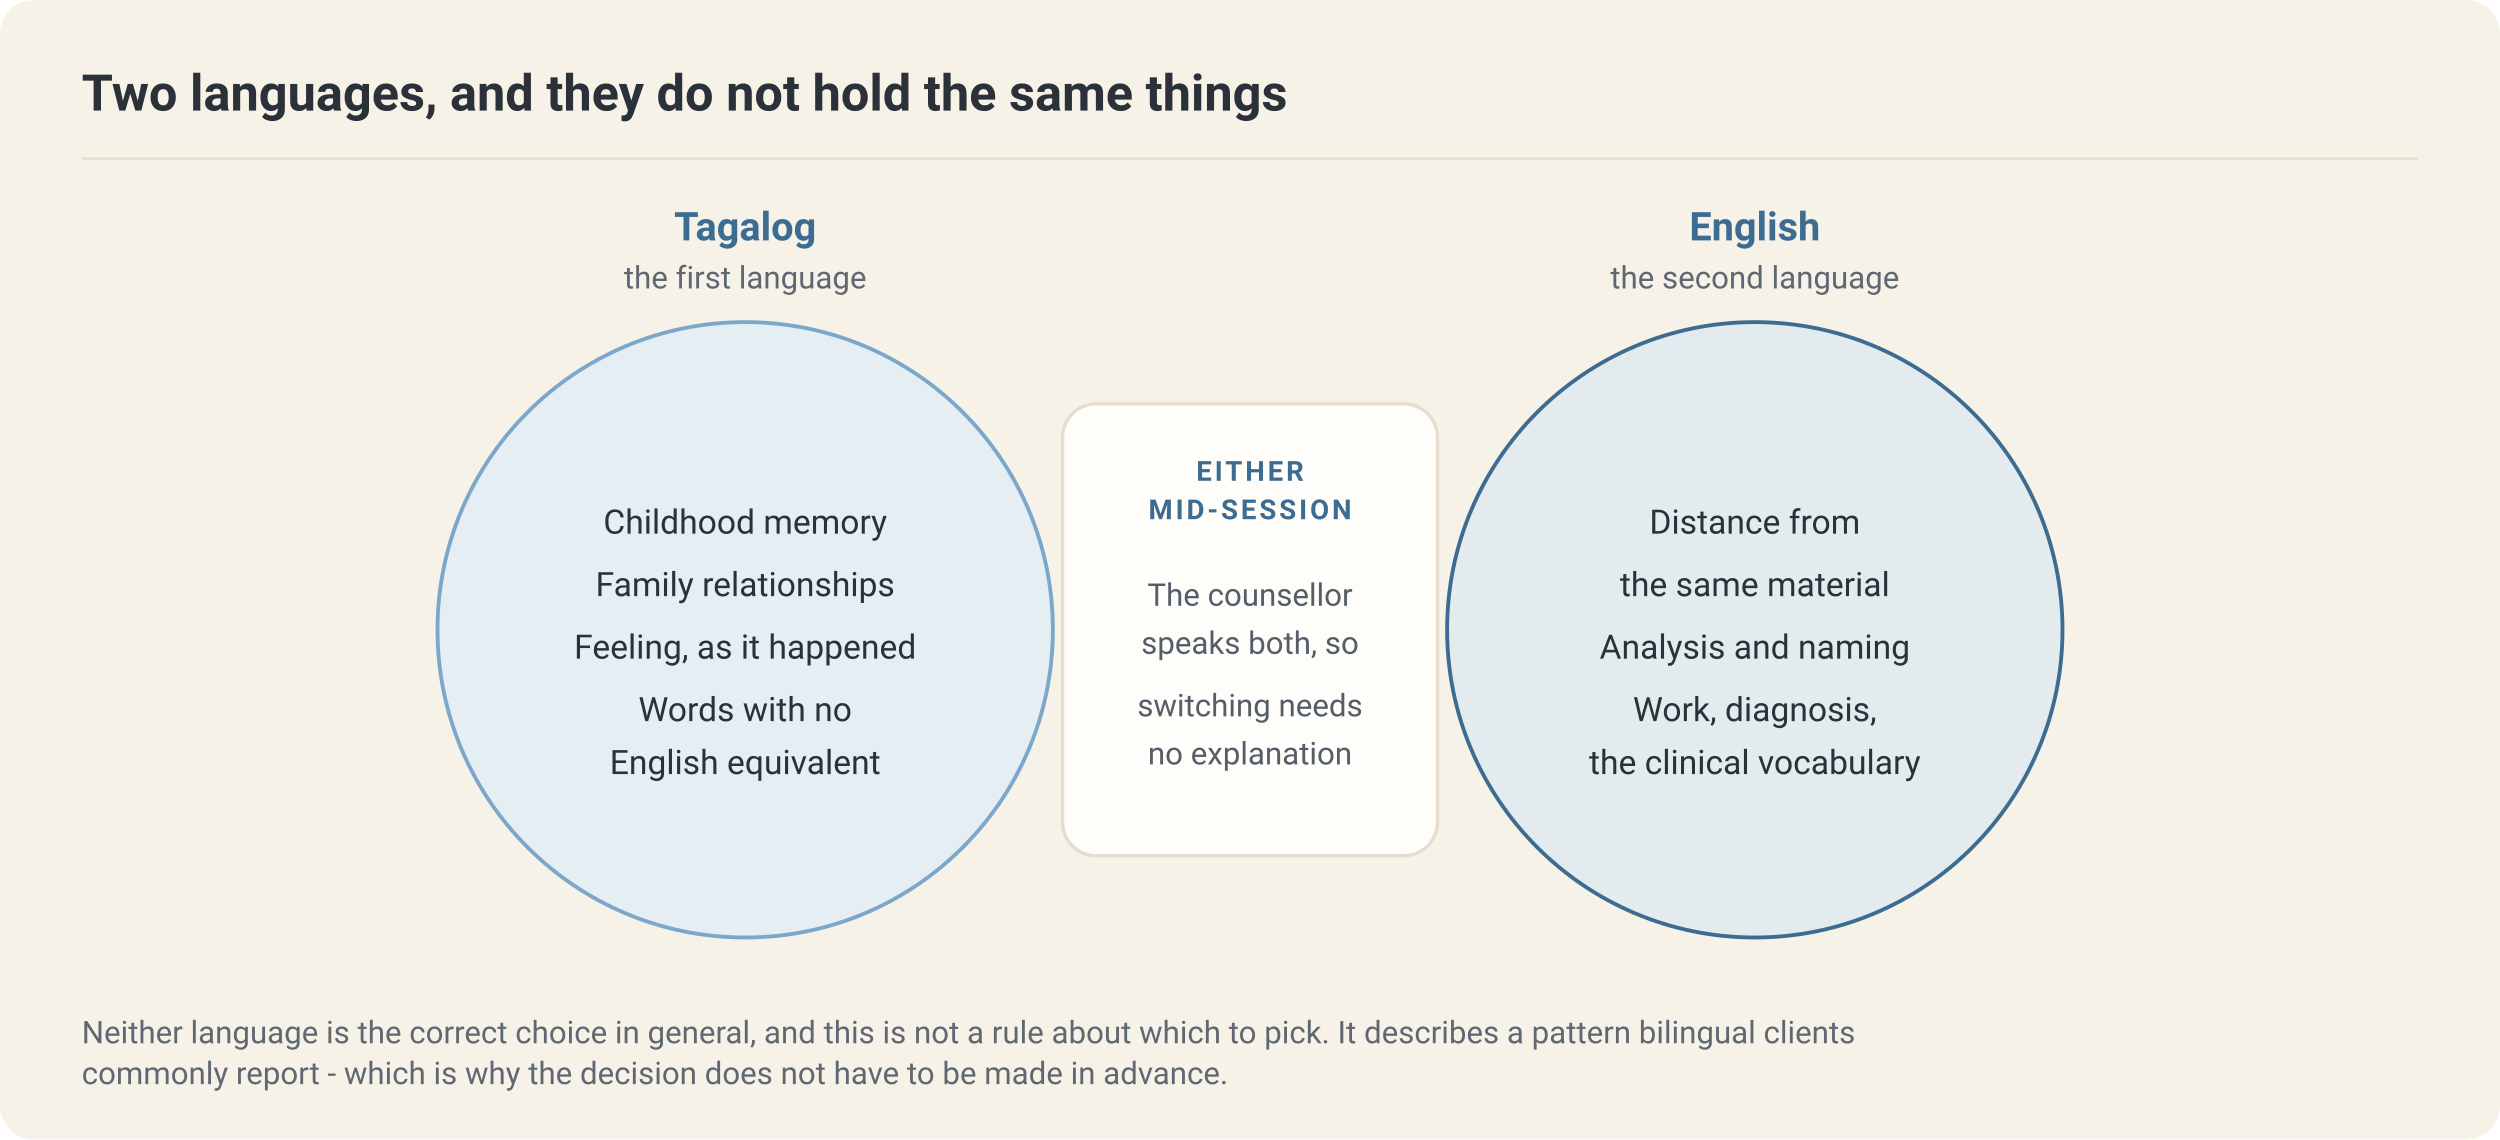
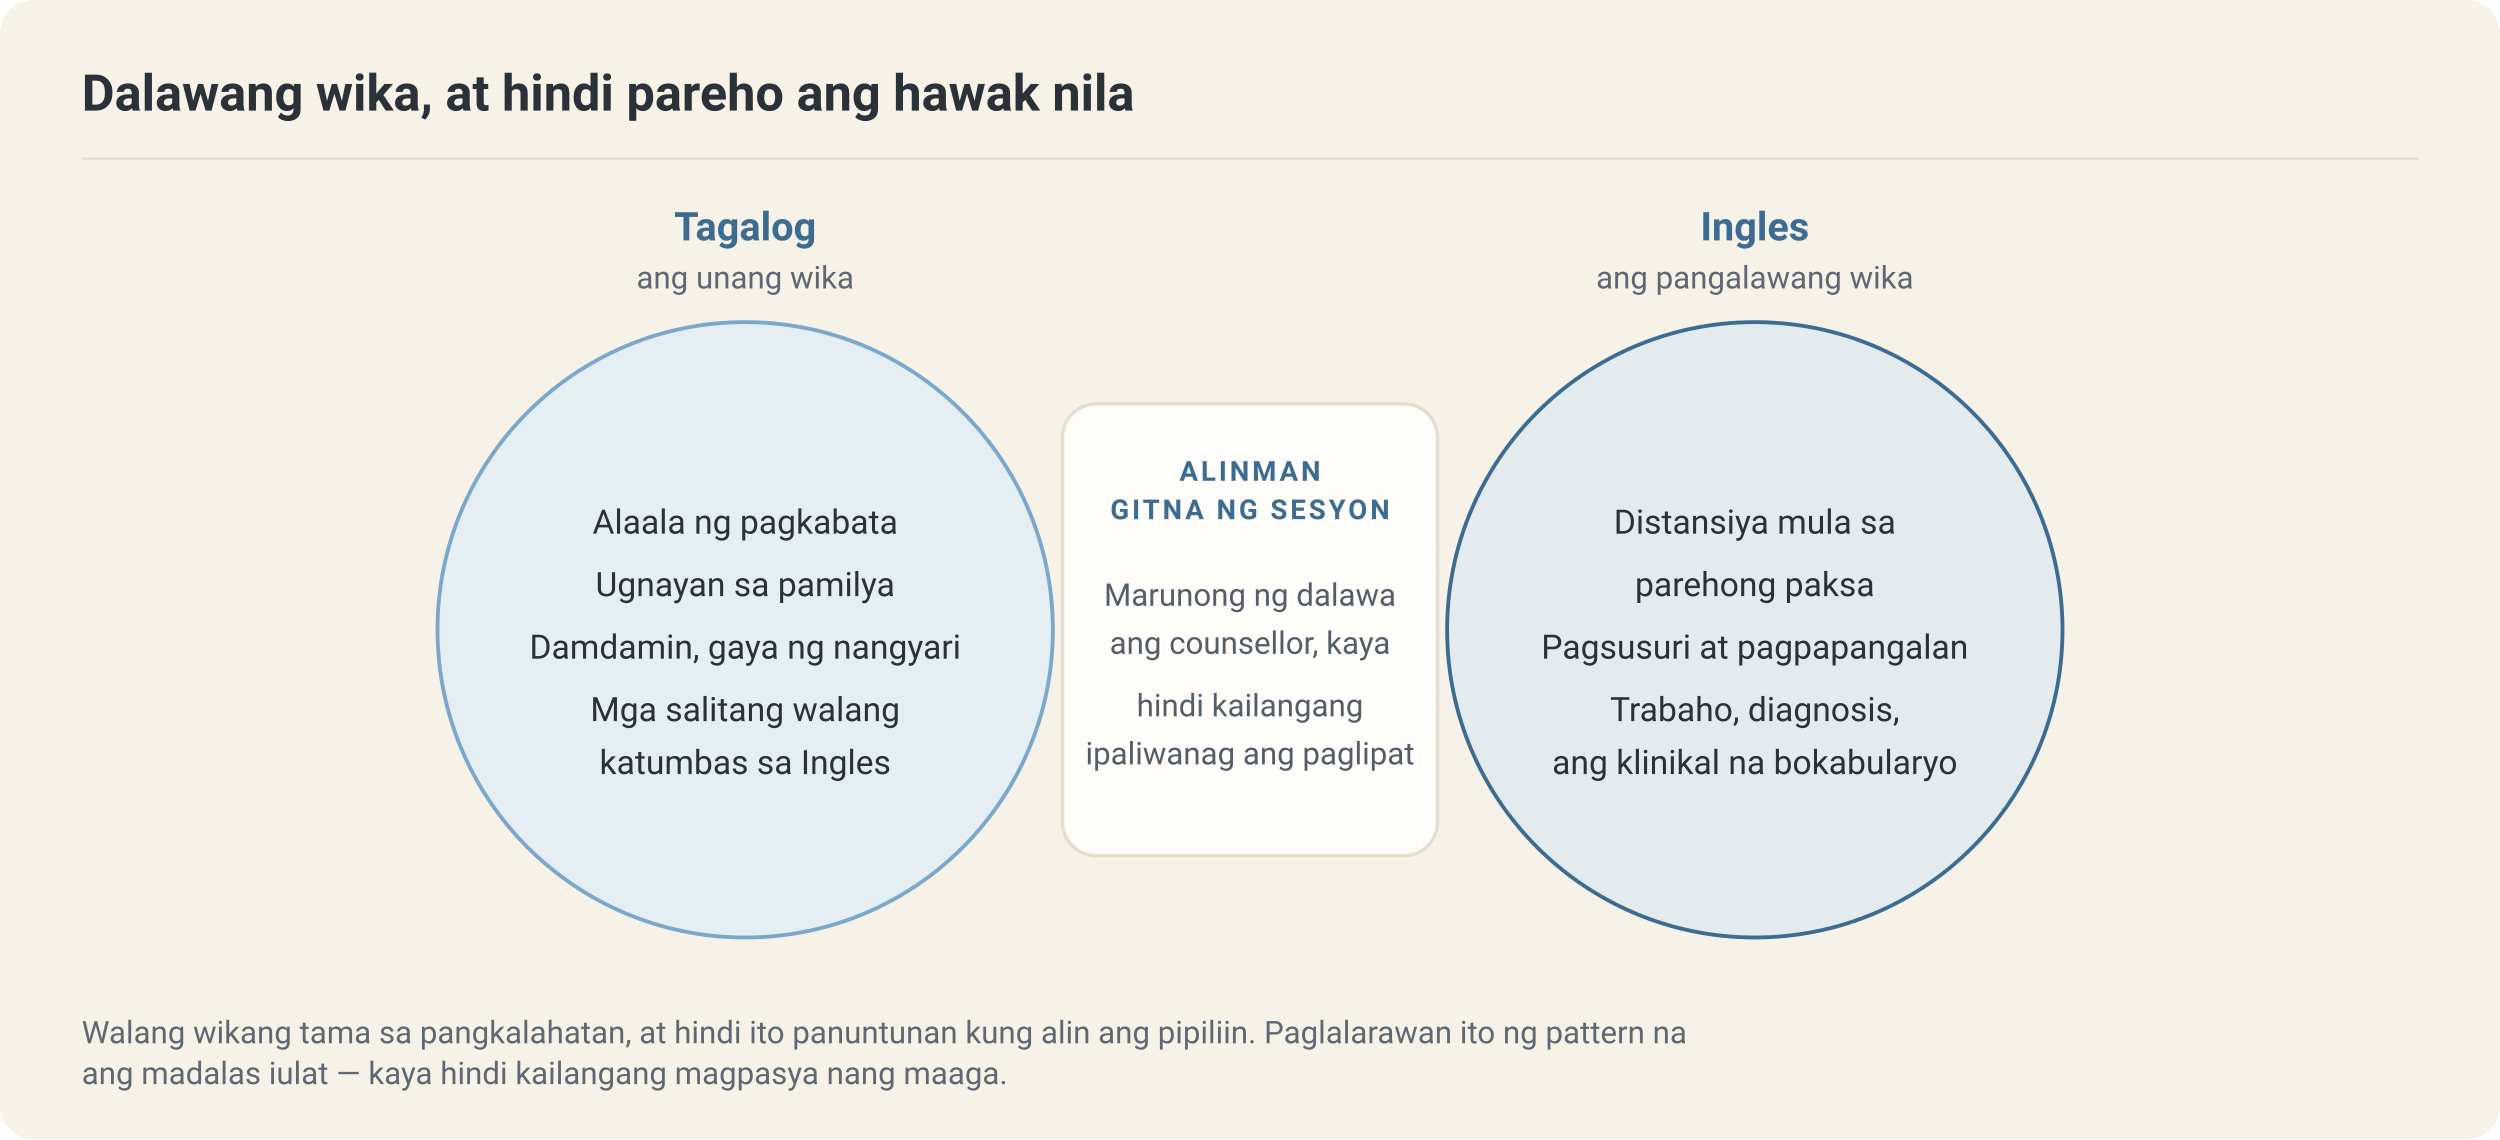
<svg xmlns="http://www.w3.org/2000/svg" viewBox="0 0 1040 474" width="1040" height="474" role="img" aria-labelledby="t d" font-family="-apple-system,BlinkMacSystemFont,'Segoe UI',Roboto,Helvetica,Arial,sans-serif">
  <rect width="1040" height="474" rx="14" fill="#f7f2e8" />
-   <text x="34" y="46" font-size="21" font-weight="700" fill="#2b3138">Two languages, and they do not hold the same things</text>
+   <text x="34" y="46" font-size="21" font-weight="700" fill="#2b3138">Dalawang wika, at hindi pareho ang hawak nila</text>
  <line x1="34" y1="66" x2="1006" y2="66" stroke="#e6ddce" />
  <circle cx="310" cy="262" r="128" fill="#e2edf4" fill-opacity="0.85" stroke="#7ba7cb" stroke-width="1.6" />
  <circle cx="730" cy="262" r="128" fill="#dbe9f2" fill-opacity="0.7" stroke="#3d6c92" stroke-width="1.6" />
  <rect x="442" y="168" width="156" height="188" rx="14" fill="#fffdf9" stroke="#e6ddce" stroke-width="1.4" />
  <text x="310" y="100" font-size="16.5" font-weight="700" fill="#3d6c92" text-anchor="middle">Tagalog</text>
-   <text x="310" y="120" font-size="13" fill="#5f6872" text-anchor="middle">the first language</text>
-   <text x="730" y="100" font-size="16.5" font-weight="700" fill="#3d6c92" text-anchor="middle">English</text>
-   <text x="730" y="120" font-size="13" fill="#5f6872" text-anchor="middle">the second language</text>
-   <text x="310" y="222" font-size="14" fill="#2b3138" text-anchor="middle">Childhood memory</text>
-   <text x="310" y="248" font-size="14" fill="#2b3138" text-anchor="middle">Family relationships</text>
-   <text x="310" y="274" font-size="14" fill="#2b3138" text-anchor="middle">Feeling, as it happened</text>
-   <text x="310" y="300" font-size="14" fill="#2b3138" text-anchor="middle">Words with no</text>
-   <text x="310" y="322" font-size="14" fill="#2b3138" text-anchor="middle">English equivalent</text>
-   <text x="520" y="200" font-size="11.5" font-weight="700" fill="#3d6c92" text-anchor="middle" letter-spacing="1.2">EITHER</text>
-   <text x="520" y="216" font-size="11.5" font-weight="700" fill="#3d6c92" text-anchor="middle" letter-spacing="1.2">MID-SESSION</text>
-   <text x="520" y="252" font-size="13" fill="#545e69" text-anchor="middle">The counsellor</text>
-   <text x="520" y="272" font-size="13" fill="#545e69" text-anchor="middle">speaks both, so</text>
-   <text x="520" y="298" font-size="13" fill="#545e69" text-anchor="middle">switching needs</text>
-   <text x="520" y="318" font-size="13" fill="#545e69" text-anchor="middle">no explanation</text>
-   <text x="730" y="222" font-size="14" fill="#2b3138" text-anchor="middle">Distance from</text>
-   <text x="730" y="248" font-size="14" fill="#2b3138" text-anchor="middle">the same material</text>
-   <text x="730" y="274" font-size="14" fill="#2b3138" text-anchor="middle">Analysis and naming</text>
-   <text x="730" y="300" font-size="14" fill="#2b3138" text-anchor="middle">Work, diagnosis,</text>
-   <text x="730" y="322" font-size="14" fill="#2b3138" text-anchor="middle">the clinical vocabulary</text>
+   <text x="310" y="120" font-size="13" fill="#5f6872" text-anchor="middle">ang unang wika</text>
+   <text x="730" y="100" font-size="16.5" font-weight="700" fill="#3d6c92" text-anchor="middle">Ingles</text>
+   <text x="730" y="120" font-size="13" fill="#5f6872" text-anchor="middle">ang pangalawang wika</text>
+   <text x="310" y="222" font-size="14" fill="#2b3138" text-anchor="middle">Alaala ng pagkabata</text>
+   <text x="310" y="248" font-size="14" fill="#2b3138" text-anchor="middle">Ugnayan sa pamilya</text>
+   <text x="310" y="274" font-size="14" fill="#2b3138" text-anchor="middle">Damdamin, gaya ng nangyari</text>
+   <text x="310" y="300" font-size="14" fill="#2b3138" text-anchor="middle">Mga salitang walang</text>
+   <text x="310" y="322" font-size="14" fill="#2b3138" text-anchor="middle">katumbas sa Ingles</text>
+   <text x="520" y="200" font-size="11.5" font-weight="700" fill="#3d6c92" text-anchor="middle" letter-spacing="1.2">ALINMAN</text>
+   <text x="520" y="216" font-size="11.5" font-weight="700" fill="#3d6c92" text-anchor="middle" letter-spacing="1.2">GITNA NG SESYON</text>
+   <text x="520" y="252" font-size="13" fill="#545e69" text-anchor="middle">Marunong ng dalawa</text>
+   <text x="520" y="272" font-size="13" fill="#545e69" text-anchor="middle">ang counsellor, kaya</text>
+   <text x="520" y="298" font-size="13" fill="#545e69" text-anchor="middle">hindi kailangang</text>
+   <text x="520" y="318" font-size="13" fill="#545e69" text-anchor="middle">ipaliwanag ang paglipat</text>
+   <text x="730" y="222" font-size="14" fill="#2b3138" text-anchor="middle">Distansiya mula sa</text>
+   <text x="730" y="248" font-size="14" fill="#2b3138" text-anchor="middle">parehong paksa</text>
+   <text x="730" y="274" font-size="14" fill="#2b3138" text-anchor="middle">Pagsusuri at pagpapangalan</text>
+   <text x="730" y="300" font-size="14" fill="#2b3138" text-anchor="middle">Trabaho, diagnosis,</text>
+   <text x="730" y="322" font-size="14" fill="#2b3138" text-anchor="middle">ang klinikal na bokabularyo</text>
  <text font-size="13" fill="#5f6872">
-     <tspan x="34" y="434">Neither language is the correct choice in general, and this is not a rule about which to pick. It describes a pattern bilingual clients</tspan>
-     <tspan x="34" y="451">commonly report - which is why the decision does not have to be made in advance.</tspan>
+     <tspan x="34" y="434">Walang wikang tama sa pangkalahatan, at hindi ito panuntunan kung alin ang pipiliin. Paglalarawan ito ng pattern na</tspan>
+     <tspan x="34" y="451">ang madalas iulat — kaya hindi kailangang magpasya nang maaga.</tspan>
  </text>
</svg>
